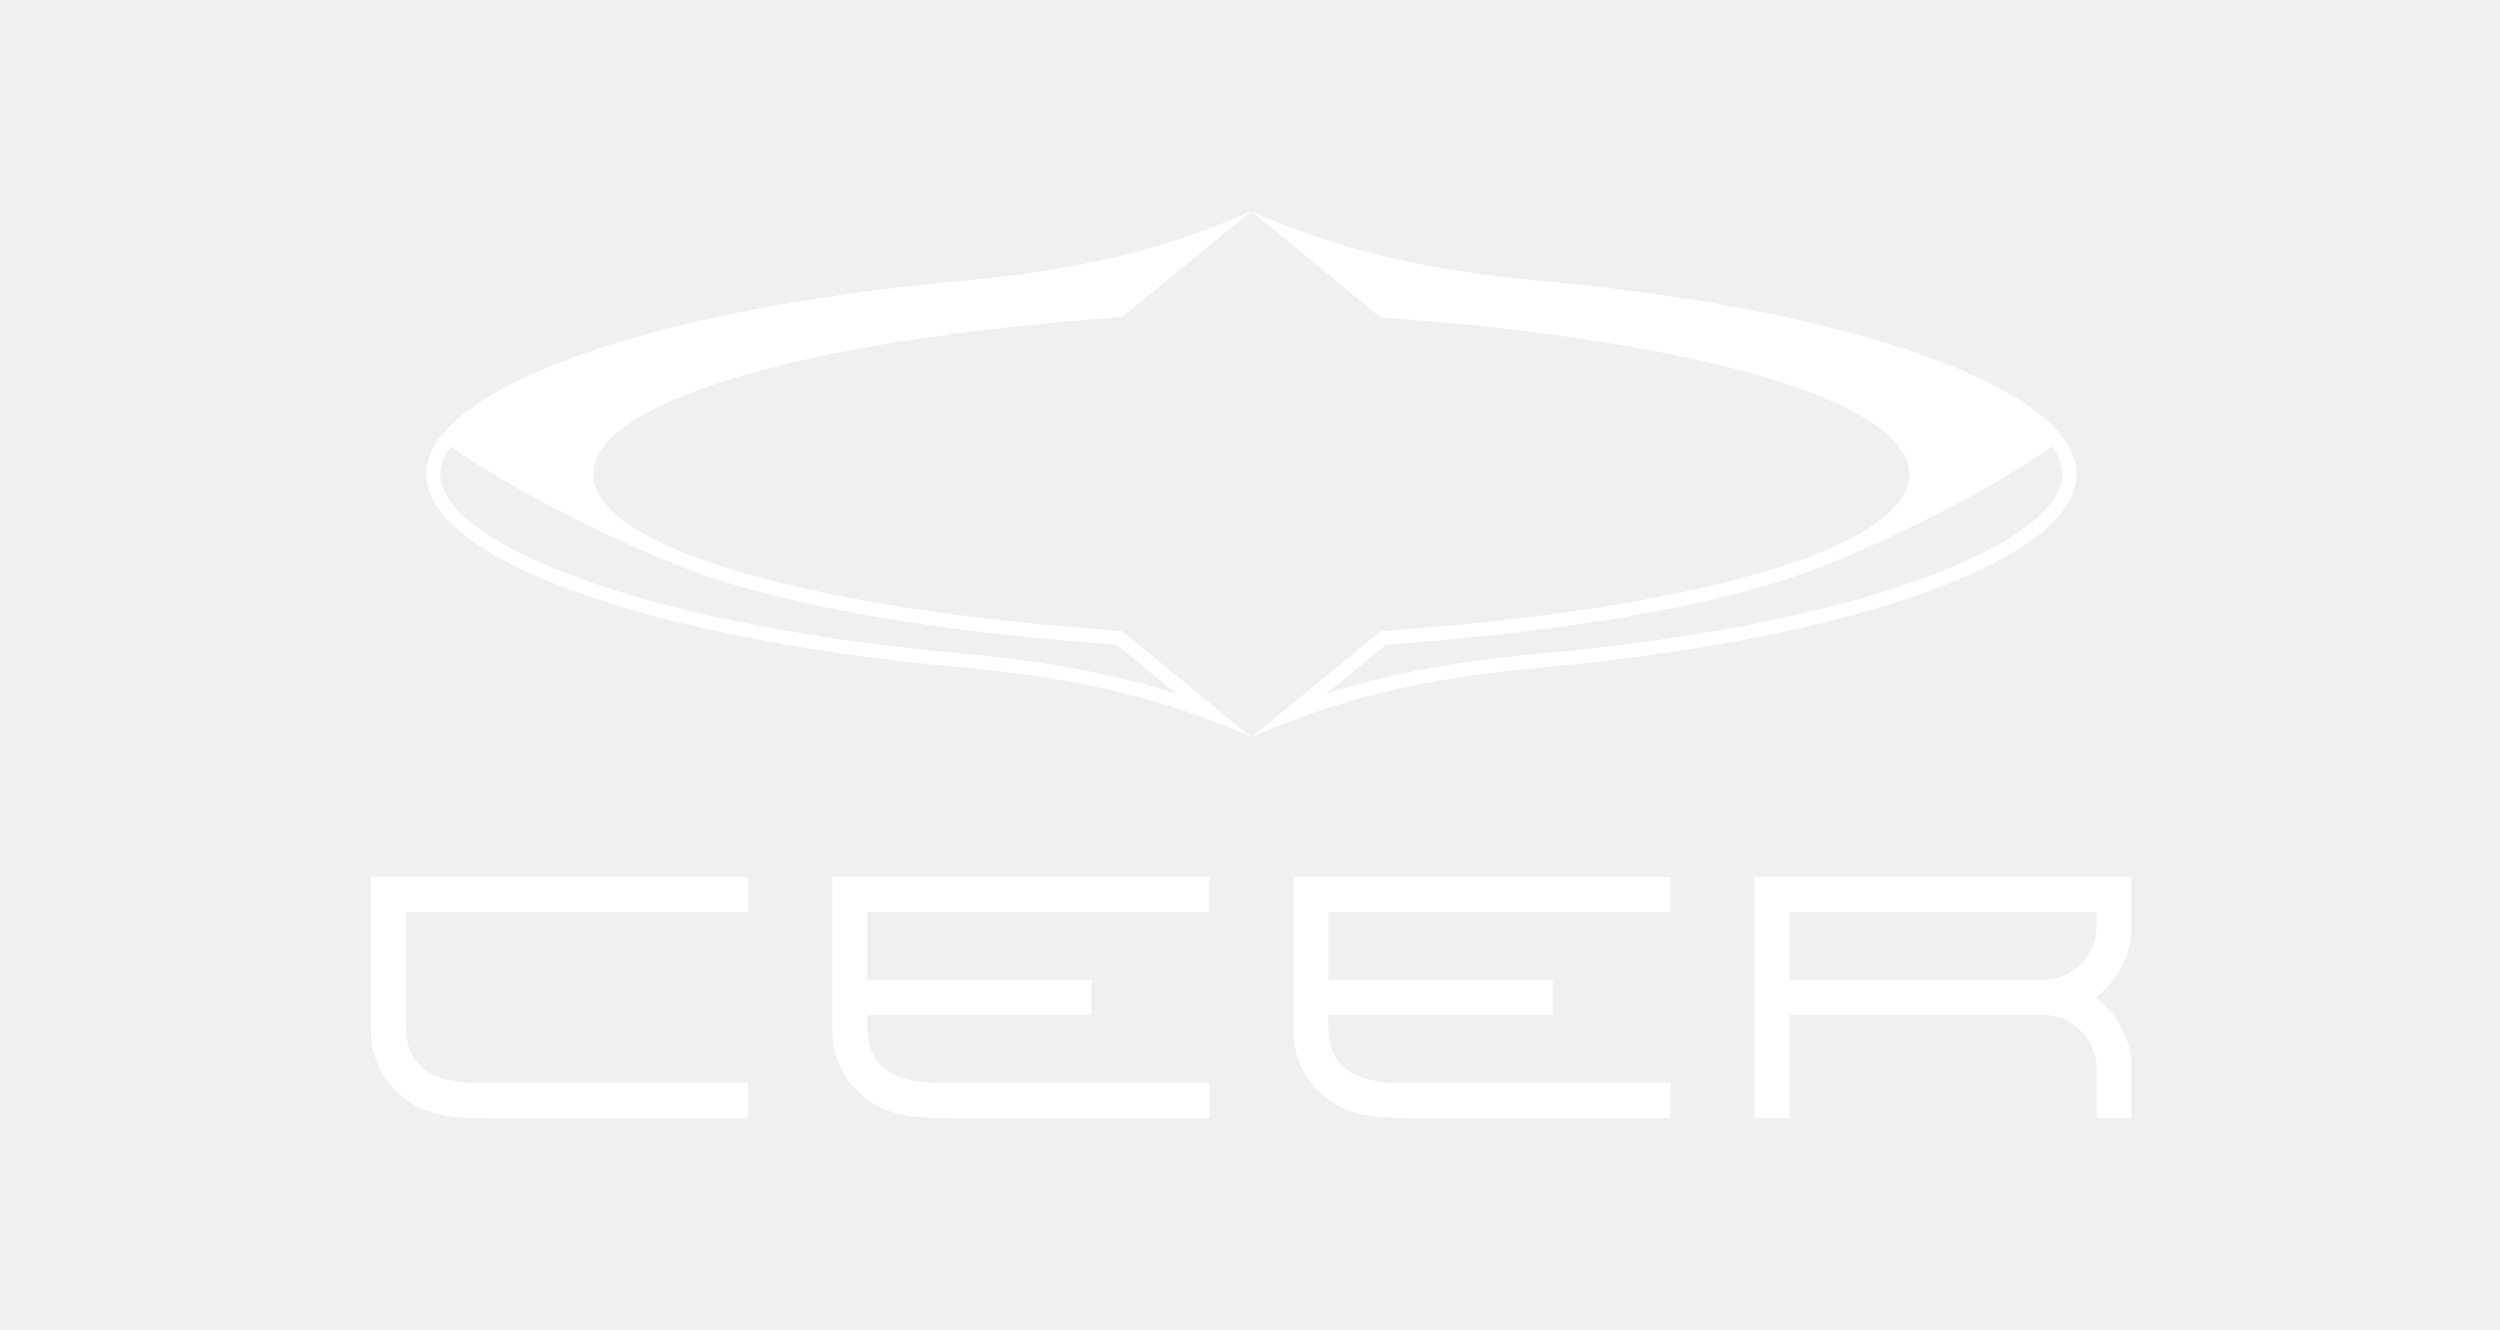
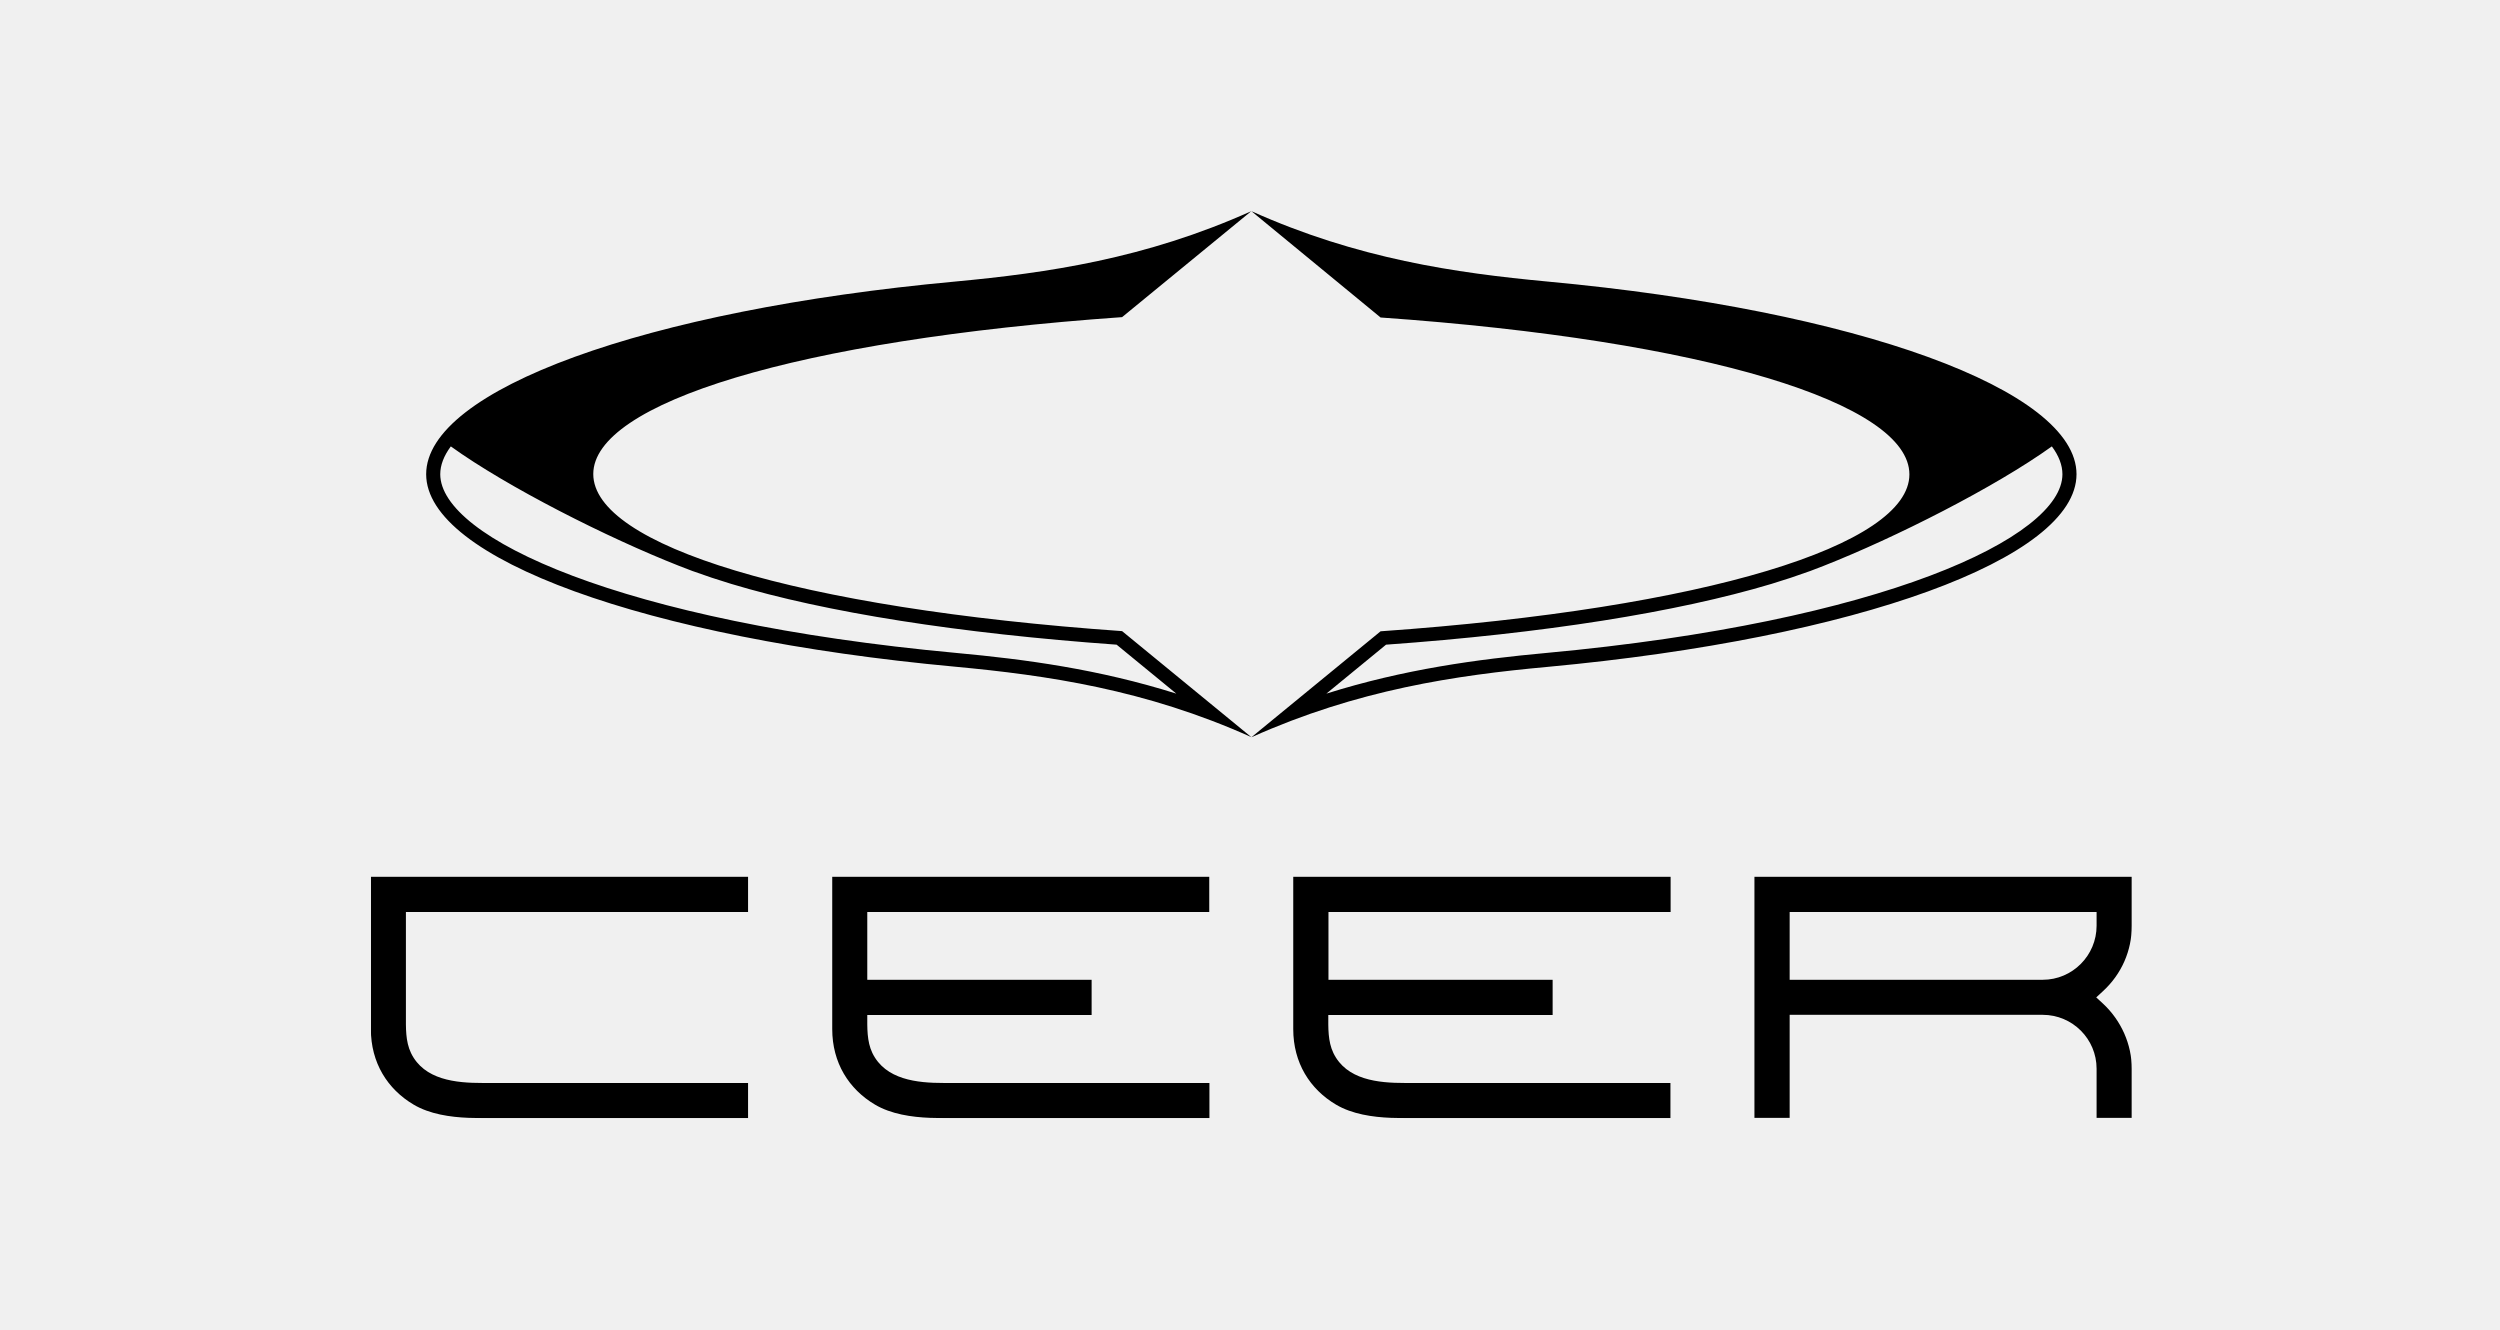
<svg xmlns="http://www.w3.org/2000/svg" width="632" height="336" viewBox="0 0 632 336" fill="none">
  <g clip-path="url(#clip0_176_841)">
    <mask id="mask0_176_841" style="mask-type:luminance" maskUnits="userSpaceOnUse" x="93" y="53" width="446" height="230">
      <path d="M538.921 53.374H93.756V282.679H538.921V53.374Z" fill="white" />
    </mask>
    <g mask="url(#mask0_176_841)">
-       <path d="M210.344 221.647H305.699V230.55H219.248V247.689H275.962V256.592H219.248C219.248 259.798 219.114 263.225 220.539 266.208C223.833 272.974 231.846 273.776 238.568 273.776H305.743V282.679C305.743 282.679 245.512 282.679 241.061 282.679C241.061 282.679 237.054 282.679 235.096 282.59C230.466 282.412 225.258 281.655 221.207 279.251C214.574 275.334 210.389 268.657 210.389 260.154V221.647H210.344ZM93.756 260.154C93.756 268.657 97.94 275.334 104.573 279.251C108.624 281.655 113.833 282.412 118.462 282.59C120.421 282.679 124.428 282.679 124.428 282.679H189.11V273.776C189.11 273.776 125.362 273.776 121.935 273.776C115.257 273.776 107.2 273.019 103.906 266.208C102.481 263.225 102.614 259.842 102.614 256.592V230.55H189.11V221.647H93.756V260.154ZM391.259 168.584C368.022 170.72 343.226 174.326 316.338 186.39L349.013 159.591C431.413 153.804 482.696 137.822 482.696 119.927C482.696 101.987 431.413 86.05 349.013 80.263L316.338 53.374C343.182 65.439 367.977 69 391.259 71.181C469.475 78.437 524.942 98.559 524.942 119.882C524.942 141.206 469.43 161.327 391.259 168.584ZM390.903 165.066C475.663 157.231 521.381 135.908 521.381 119.882C521.381 117.612 520.491 115.252 518.71 112.849C504.331 123.176 479.046 135.952 461.062 143.031C459.949 143.476 458.791 143.921 457.589 144.366C457.501 144.41 457.411 144.411 457.322 144.455C454.384 145.524 451.179 146.592 447.796 147.616C423.89 154.783 390.236 160.125 350.393 162.974L335.302 175.35C354.934 169.162 373.498 166.669 390.903 165.066ZM283.663 159.546L316.338 186.345C289.495 174.281 264.699 170.72 241.417 168.539C163.246 161.327 107.734 141.206 107.734 119.882C107.734 98.514 163.246 78.393 241.417 71.181C264.699 69 289.495 65.439 316.338 53.374L283.663 80.173C201.263 85.961 149.98 101.942 149.98 119.838C149.98 137.778 201.218 153.759 283.663 159.546ZM297.374 175.35L282.283 162.974C242.441 160.125 208.786 154.828 184.881 147.616C181.498 146.592 178.293 145.524 175.355 144.455C175.265 144.411 175.177 144.41 175.087 144.366C173.885 143.921 172.728 143.476 171.615 143.031C153.63 135.952 128.301 123.176 113.966 112.849C112.186 115.252 111.295 117.612 111.295 119.882C111.295 135.952 157.014 157.231 241.773 165.066C259.179 166.669 277.742 169.162 297.374 175.35ZM531.664 250.538L529.928 252.141L531.664 253.743C536.25 258.017 538.921 264.026 538.921 270.215V282.59H530.018V270.17C530.018 262.646 523.919 256.548 516.396 256.548H452.425V282.59H443.522V221.647H538.921V234.022C538.921 240.344 536.339 246.22 531.664 250.538ZM530.018 230.55H452.425V247.689H516.396C523.919 247.689 530.018 241.546 530.018 234.022V230.55ZM326.933 260.154C326.933 268.657 331.118 275.334 337.75 279.251C341.802 281.655 347.01 282.412 351.64 282.59C353.599 282.679 357.605 282.679 357.605 282.679H422.288V273.776C422.288 273.776 358.54 273.776 355.112 273.776C348.435 273.776 340.377 273.019 337.083 266.208C335.659 263.225 335.792 259.842 335.792 256.592H392.506V247.689H335.837V230.55H422.332V221.647H326.933V260.154Z" fill="white" />
+       <path d="M210.344 221.647H305.699V230.55H219.248V247.689H275.962V256.592H219.248C219.248 259.798 219.114 263.225 220.539 266.208C223.833 272.974 231.846 273.776 238.568 273.776H305.743V282.679C305.743 282.679 245.512 282.679 241.061 282.679C241.061 282.679 237.054 282.679 235.096 282.59C230.466 282.412 225.258 281.655 221.207 279.251C214.574 275.334 210.389 268.657 210.389 260.154V221.647H210.344ZM93.756 260.154C93.756 268.657 97.94 275.334 104.573 279.251C108.624 281.655 113.833 282.412 118.462 282.59C120.421 282.679 124.428 282.679 124.428 282.679H189.11V273.776C189.11 273.776 125.362 273.776 121.935 273.776C115.257 273.776 107.2 273.019 103.906 266.208C102.481 263.225 102.614 259.842 102.614 256.592V230.55H189.11V221.647H93.756V260.154ZM391.259 168.584C368.022 170.72 343.226 174.326 316.338 186.39L349.013 159.591C431.413 153.804 482.696 137.822 482.696 119.927C482.696 101.987 431.413 86.05 349.013 80.263L316.338 53.374C343.182 65.439 367.977 69 391.259 71.181C469.475 78.437 524.942 98.559 524.942 119.882C524.942 141.206 469.43 161.327 391.259 168.584ZM390.903 165.066C475.663 157.231 521.381 135.908 521.381 119.882C521.381 117.612 520.491 115.252 518.71 112.849C504.331 123.176 479.046 135.952 461.062 143.031C459.949 143.476 458.791 143.921 457.589 144.366C457.501 144.41 457.411 144.411 457.322 144.455C454.384 145.524 451.179 146.592 447.796 147.616C423.89 154.783 390.236 160.125 350.393 162.974L335.302 175.35C354.934 169.162 373.498 166.669 390.903 165.066ZM283.663 159.546L316.338 186.345C289.495 174.281 264.699 170.72 241.417 168.539C163.246 161.327 107.734 141.206 107.734 119.882C107.734 98.514 163.246 78.393 241.417 71.181C264.699 69 289.495 65.439 316.338 53.374L283.663 80.173C201.263 85.961 149.98 101.942 149.98 119.838C149.98 137.778 201.218 153.759 283.663 159.546ZM297.374 175.35L282.283 162.974C242.441 160.125 208.786 154.828 184.881 147.616C181.498 146.592 178.293 145.524 175.355 144.455C175.265 144.411 175.177 144.41 175.087 144.366C173.885 143.921 172.728 143.476 171.615 143.031C153.63 135.952 128.301 123.176 113.966 112.849C112.186 115.252 111.295 117.612 111.295 119.882C111.295 135.952 157.014 157.231 241.773 165.066C259.179 166.669 277.742 169.162 297.374 175.35ZM531.664 250.538L529.928 252.141L531.664 253.743C536.25 258.017 538.921 264.026 538.921 270.215V282.59H530.018V270.17C530.018 262.646 523.919 256.548 516.396 256.548H452.425V282.59H443.522V221.647H538.921V234.022C538.921 240.344 536.339 246.22 531.664 250.538ZM530.018 230.55H452.425V247.689H516.396C523.919 247.689 530.018 241.546 530.018 234.022V230.55ZM326.933 260.154C326.933 268.657 331.118 275.334 337.75 279.251C341.802 281.655 347.01 282.412 351.64 282.59C353.599 282.679 357.605 282.679 357.605 282.679H422.288V273.776C422.288 273.776 358.54 273.776 355.112 273.776C348.435 273.776 340.377 273.019 337.083 266.208C335.659 263.225 335.792 259.842 335.792 256.592H392.506V247.689H335.837V230.55H422.332V221.647H326.933V260.154Z" fill="black" />
    </g>
  </g>
  <defs>
    <clipPath id="clip0_176_841">
      <rect width="445.889" height="230.632" fill="white" transform="translate(93.4048 52.6841)" />
    </clipPath>
  </defs>
</svg>
